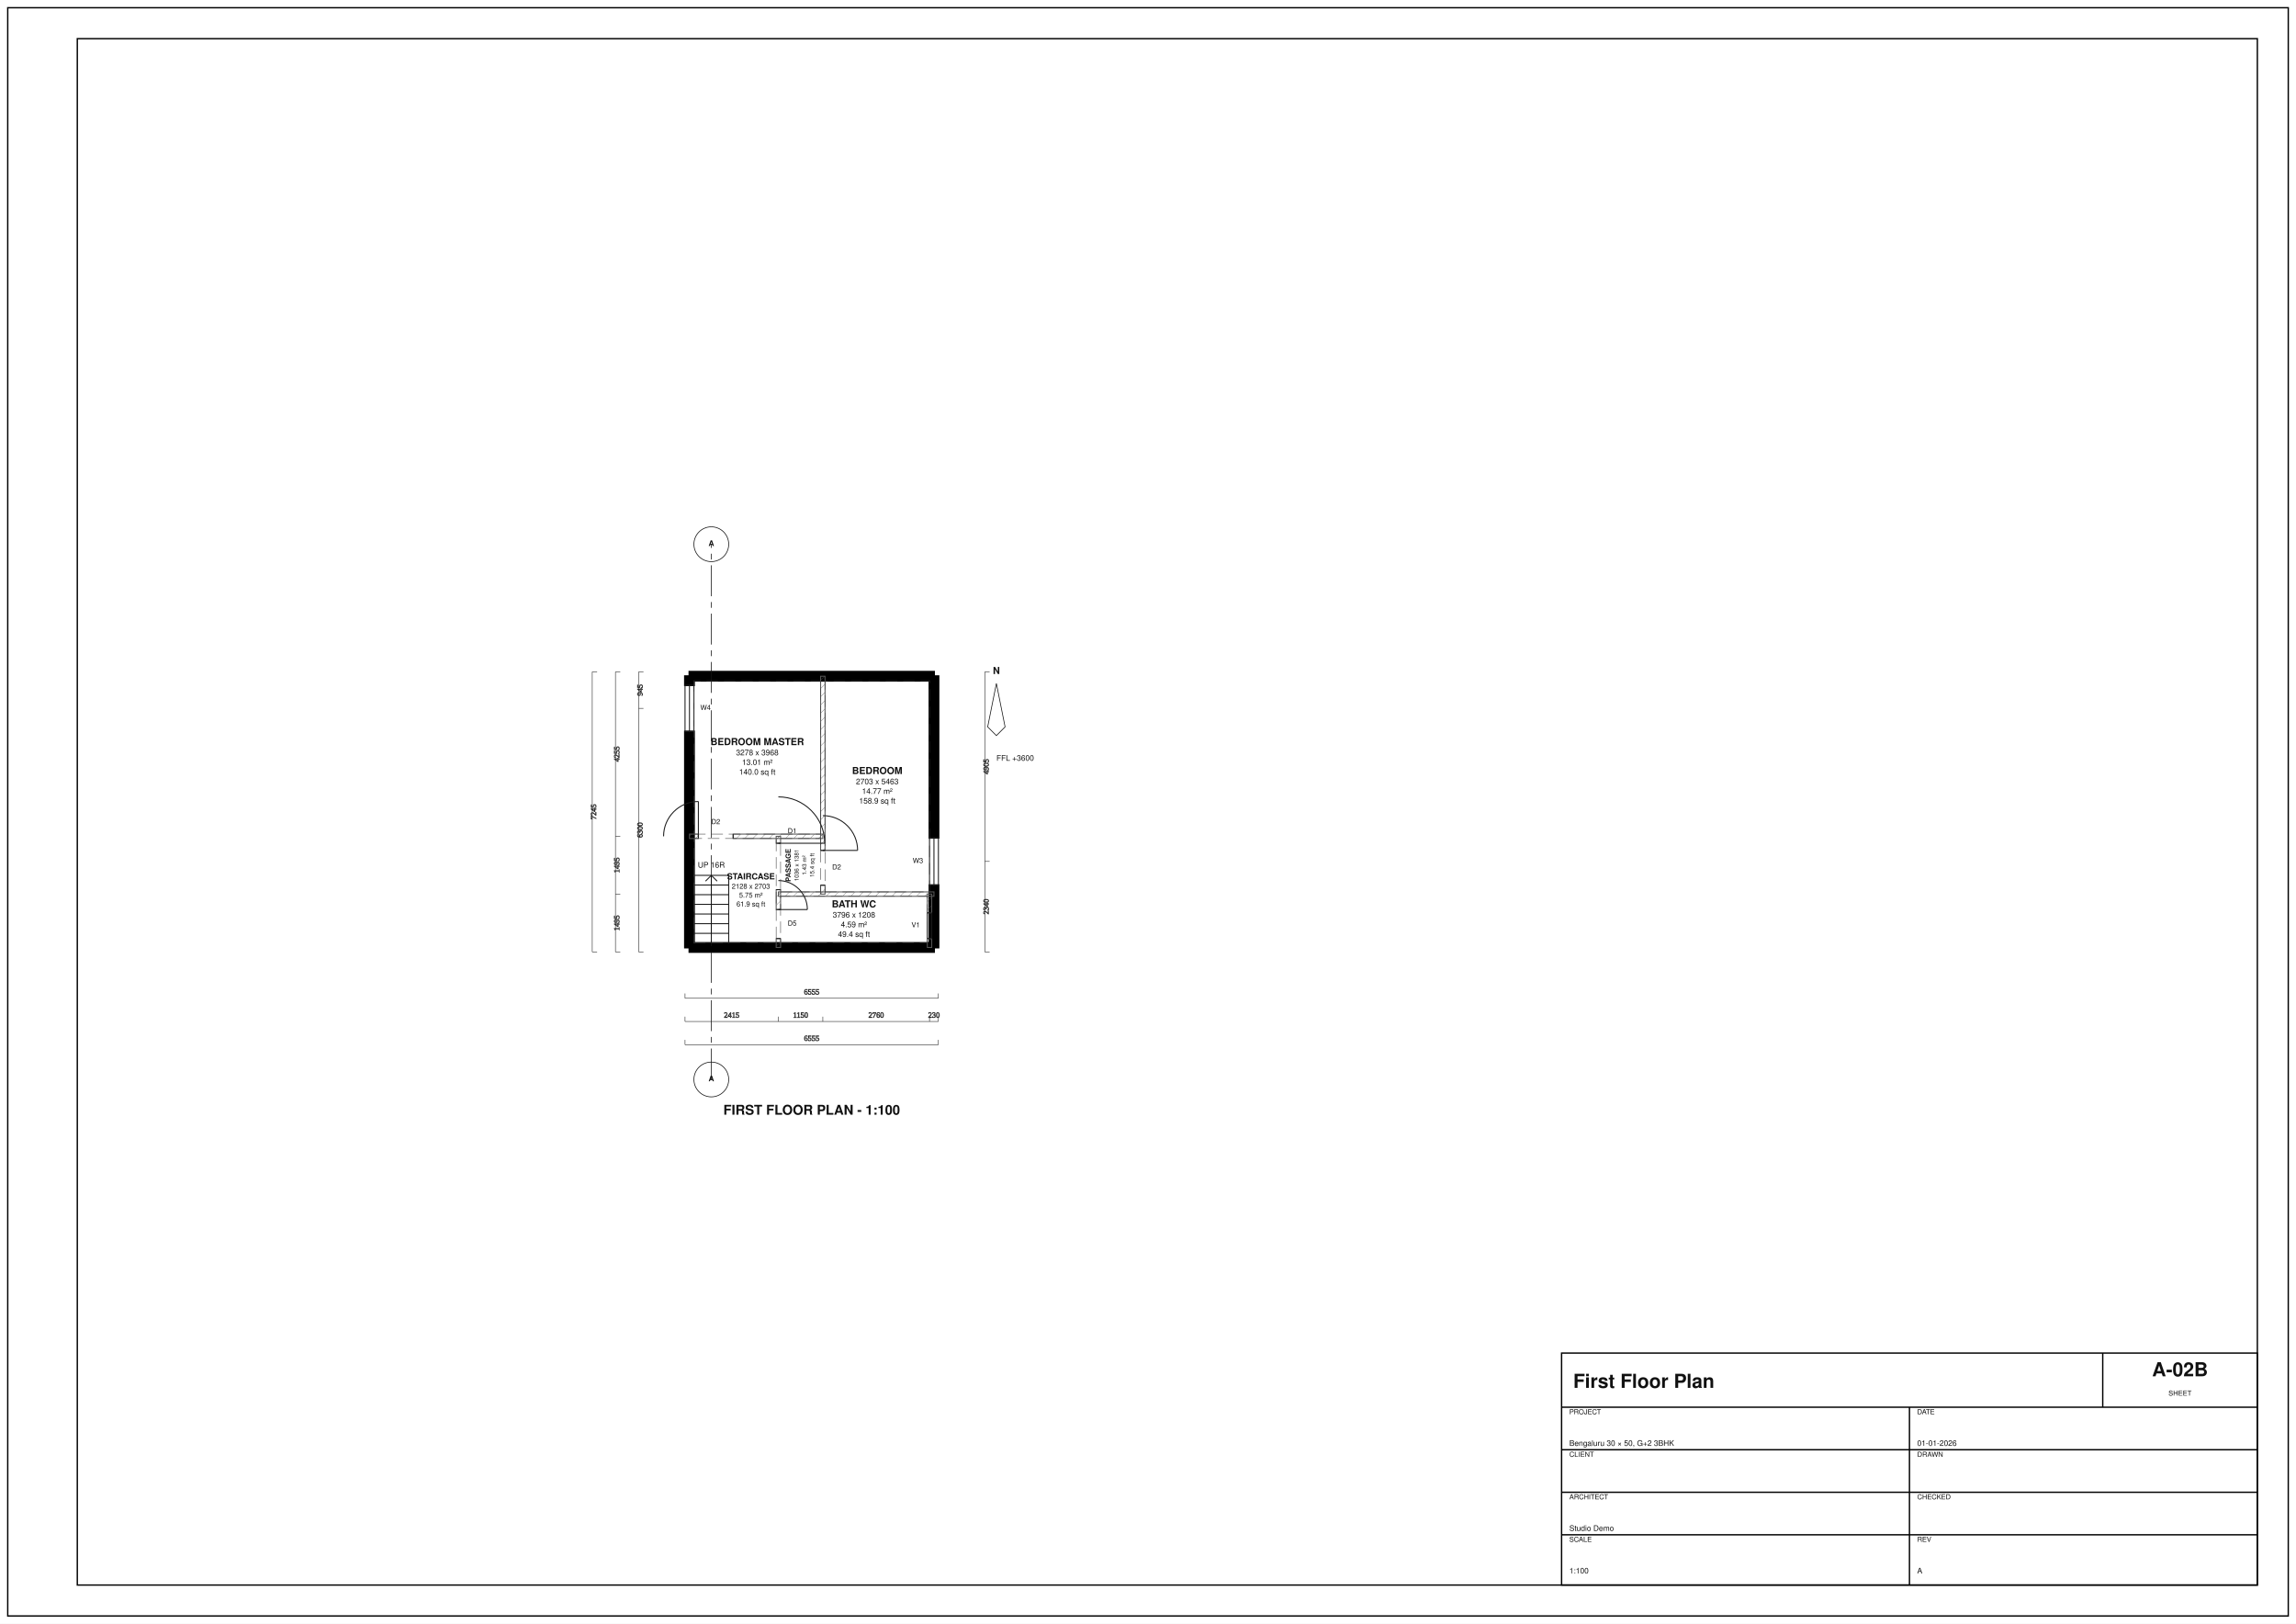
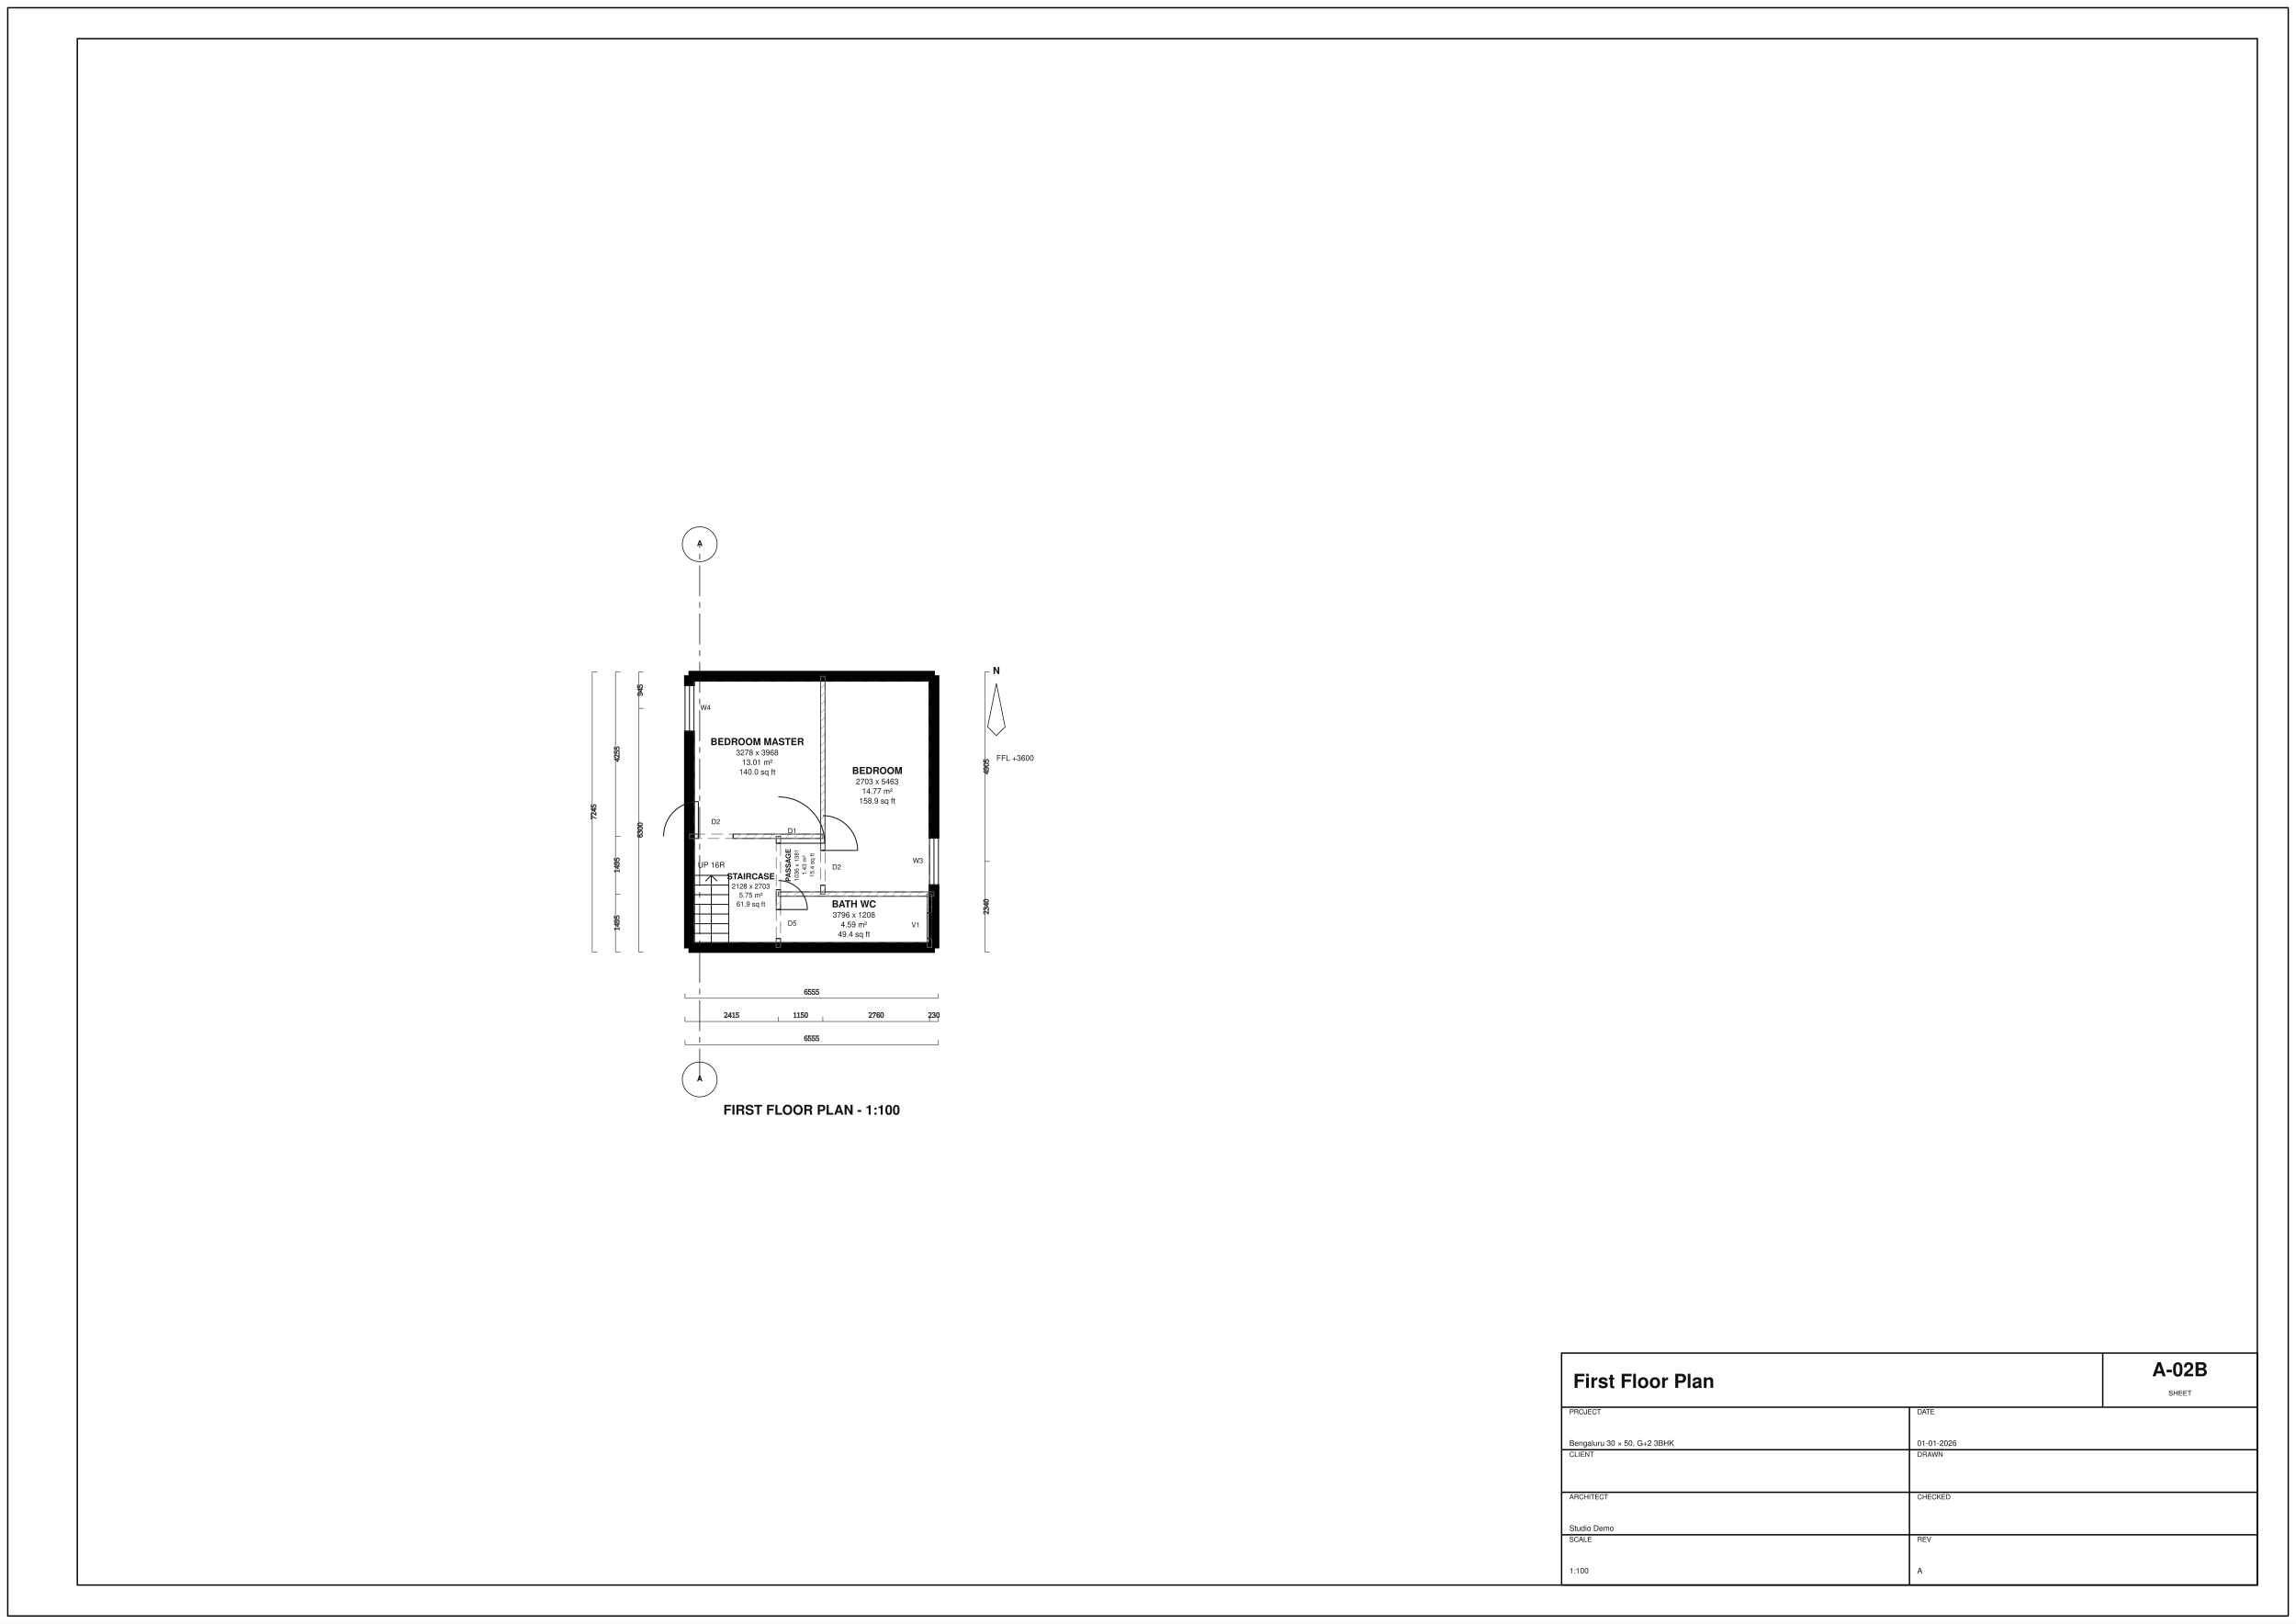
<svg xmlns="http://www.w3.org/2000/svg" width="594mm" height="420mm" viewBox="0 0 594 420" version="1.1">
  <rect x="0" y="0" width="594" height="420" fill="#ffffff" stroke="none" />
  <defs>
    <clipPath id="hc-35346cd0362ebb56" clip-rule="evenodd">
      <path d="M 200.805 245.075 L 200.805 242.775 L 201.945 242.775 L 201.945 245.075 Z" />
    </clipPath>
    <clipPath id="hc-36f7b682966344f7" clip-rule="evenodd">
      <path d="M 239.905 236.115 L 239.905 231.275 L 241.045 231.275 L 241.045 236.115 Z" />
    </clipPath>
    <clipPath id="hc-4ccb71d287068b71" clip-rule="evenodd">
      <path d="M 201.375 231.845 L 241.625 231.845 L 241.625 230.705 L 201.375 230.705 Z" />
    </clipPath>
    <clipPath id="hc-5635d851aa2d09d7" clip-rule="evenodd">
      <path d="M 212.305 231.275 L 212.305 228.975 L 213.445 228.975 L 213.445 231.275 Z" />
    </clipPath>
    <clipPath id="hc-5b8ef13beb394bd5" clip-rule="evenodd">
      <path d="M 200.805 235.275 L 200.805 230.125 L 201.945 230.125 L 201.945 235.275 Z" />
    </clipPath>
    <clipPath id="hc-6fbdcc2d92a61b8e" clip-rule="evenodd">
      <path d="M 189.675 216.895 L 212.875 216.895 L 212.875 215.755 L 189.675 215.755 Z" />
    </clipPath>
    <clipPath id="hc-7254b935781b174a" clip-rule="evenodd">
      <path d="M 200.805 218.125 L 200.805 216.325 L 201.945 216.325 L 201.945 218.125 Z" />
    </clipPath>
    <clipPath id="hc-ba9fc18f670664f7" clip-rule="evenodd">
      <path d="M 212.305 219.975 L 212.305 174.925 L 213.445 174.925 L 213.445 219.975 Z" />
    </clipPath>
    <clipPath id="hc-cdf4acc1852c7aeb" clip-rule="evenodd">
      <path d="M 178.375 216.895 L 180.675 216.895 L 180.675 215.755 L 178.375 215.755 Z" />
    </clipPath>
    <clipPath id="hc-cf4b400a5ebfae14" clip-rule="evenodd">
      <path d="M 239.905 245.075 L 239.905 242.775 L 241.045 242.775 L 241.045 245.075 Z" />
    </clipPath>
  </defs>
  <g id="g-frame">
    <g class="layer" data-layer="A-TEXT" stroke="#111111" stroke-width="0.180" fill="none" stroke-linecap="butt" stroke-linejoin="miter">
      <g font-family="Helvetica, Arial, sans-serif" fill="#111111" stroke="none">
        <text x="407.000" y="359.000" font-size="5.000" text-anchor="start" dominant-baseline="alphabetic" font-weight="600">First Floor Plan</text>
        <text x="564.000" y="356.000" font-size="5.000" text-anchor="middle" dominant-baseline="alphabetic" font-weight="600">A-02B</text>
        <text x="564.000" y="361.000" font-size="1.800" text-anchor="middle" dominant-baseline="alphabetic">SHEET</text>
        <text x="406.000" y="365.000" font-size="1.800" text-anchor="start" dominant-baseline="hanging">PROJECT</text>
        <text x="406.000" y="374.000" font-size="2.000" text-anchor="start" dominant-baseline="alphabetic">Bengaluru 30 × 50, G+2 3BHK</text>
        <text x="406.000" y="376.000" font-size="1.800" text-anchor="start" dominant-baseline="hanging">CLIENT</text>
        <text x="406.000" y="385.000" font-size="2.000" text-anchor="start" dominant-baseline="alphabetic" />
        <text x="406.000" y="387.000" font-size="1.800" text-anchor="start" dominant-baseline="hanging">ARCHITECT</text>
        <text x="406.000" y="396.000" font-size="2.000" text-anchor="start" dominant-baseline="alphabetic">Studio Demo</text>
        <text x="406.000" y="398.000" font-size="1.800" text-anchor="start" dominant-baseline="hanging">SCALE</text>
        <text x="406.000" y="407.000" font-size="2.000" text-anchor="start" dominant-baseline="alphabetic">1:100</text>
        <text x="496.000" y="365.000" font-size="1.800" text-anchor="start" dominant-baseline="hanging">DATE</text>
        <text x="496.000" y="374.000" font-size="2.000" text-anchor="start" dominant-baseline="alphabetic">01-01-2026</text>
        <text x="496.000" y="376.000" font-size="1.800" text-anchor="start" dominant-baseline="hanging">DRAWN</text>
        <text x="496.000" y="385.000" font-size="2.000" text-anchor="start" dominant-baseline="alphabetic" />
        <text x="496.000" y="387.000" font-size="1.800" text-anchor="start" dominant-baseline="hanging">CHECKED</text>
        <text x="496.000" y="396.000" font-size="2.000" text-anchor="start" dominant-baseline="alphabetic" />
        <text x="496.000" y="398.000" font-size="1.800" text-anchor="start" dominant-baseline="hanging">REV</text>
        <text x="496.000" y="407.000" font-size="2.000" text-anchor="start" dominant-baseline="alphabetic">A</text>
      </g>
    </g>
    <g class="layer" data-layer="A-TITL" stroke="#000000" stroke-width="0.350" fill="none" stroke-linecap="butt" stroke-linejoin="miter">
      <polygon points="2.000,2.000 592.000,2.000 592.000,418.000 2.000,418.000" fill="none" />
      <polygon points="20.000,10.000 584.000,10.000 584.000,410.000 20.000,410.000" fill="none" />
      <polygon points="404.000,350.000 584.000,350.000 584.000,410.000 404.000,410.000" fill="none" />
      <line x1="404.000" y1="364.000" x2="584.000" y2="364.000" />
      <line x1="544.000" y1="350.000" x2="544.000" y2="364.000" />
      <line x1="494.000" y1="364.000" x2="494.000" y2="410.000" />
      <line x1="404.000" y1="375.000" x2="494.000" y2="375.000" />
      <line x1="404.000" y1="386.000" x2="494.000" y2="386.000" />
      <line x1="404.000" y1="397.000" x2="494.000" y2="397.000" />
      <line x1="494.000" y1="375.000" x2="584.000" y2="375.000" />
      <line x1="494.000" y1="386.000" x2="584.000" y2="386.000" />
      <line x1="494.000" y1="397.000" x2="584.000" y2="397.000" />
    </g>
  </g>
  <g id="g-plan-storey_01M1KF7AZPCKKT9WSYWEBP22SW">
    <g class="layer" data-layer="A-WALL" stroke="#000000" stroke-width="0.500" fill="none" stroke-linecap="butt" stroke-linejoin="miter">
      <path d="M 178.375 246.225 L 241.625 246.225 L 241.625 243.925 L 178.375 243.925 Z" fill="#000000" fill-rule="evenodd" stroke="none" />
      <polygon points="178.375,246.225 241.625,246.225 241.625,243.925 178.375,243.925" fill="none" />
      <path d="M 177.225 245.075 L 177.225 189.225 L 179.525 189.225 L 179.525 245.075 Z" fill="#000000" fill-rule="evenodd" stroke="none" />
      <polygon points="177.225,245.075 177.225,189.225 179.525,189.225 179.525,245.075" fill="none" />
      <path d="M 177.225 177.225 L 177.225 174.925 L 179.525 174.925 L 179.525 177.225 Z" fill="#000000" fill-rule="evenodd" stroke="none" />
      <polygon points="177.225,177.225 177.225,174.925 179.525,174.925 179.525,177.225" fill="none" />
      <path d="M 178.375 176.075 L 241.625 176.075 L 241.625 173.775 L 178.375 173.775 Z" fill="#000000" fill-rule="evenodd" stroke="none" />
      <polygon points="178.375,176.075 241.625,176.075 241.625,173.775 178.375,173.775" fill="none" />
      <path d="M 240.475 245.075 L 240.475 228.975 L 242.775 228.975 L 242.775 245.075 Z" fill="#000000" fill-rule="evenodd" stroke="none" />
      <polygon points="240.475,245.075 240.475,228.975 242.775,228.975 242.775,245.075" fill="none" />
      <path d="M 240.475 216.675 L 240.475 174.925 L 242.775 174.925 L 242.775 216.675 Z" fill="#000000" fill-rule="evenodd" stroke="none" />
      <polygon points="240.475,216.675 240.475,174.925 242.775,174.925 242.775,216.675" fill="none" />
    </g>
    <g class="layer" data-layer="A-WALL-PART" stroke="#555555" stroke-width="0.250" fill="none" stroke-linecap="butt" stroke-linejoin="miter">
      <g clip-path="url(#hc-4ccb71d287068b71)">
        <path d="M 222.395 252.865 L 243.095 232.175 M 221.335 251.805 L 242.035 231.115 M 220.275 250.745 L 240.975 230.055 M 219.215 249.685 L 239.915 228.995 M 218.155 248.625 L 238.855 227.935 M 217.095 247.565 L 237.795 226.875 M 216.035 246.505 L 236.735 225.815 M 214.975 245.445 L 235.675 224.755 M 213.915 244.385 L 234.605 223.685 M 212.855 243.325 L 233.545 222.625 M 211.795 242.265 L 232.485 221.565 M 210.735 241.205 L 231.425 220.505 M 209.675 240.145 L 230.365 219.445 M 208.615 239.085 L 229.305 218.385 M 207.555 238.025 L 228.245 217.325 M 206.495 236.965 L 227.185 216.265 M 205.425 235.895 L 226.125 215.205 M 204.365 234.835 L 225.065 214.145 M 203.305 233.775 L 224.005 213.085 M 202.245 232.715 L 222.945 212.025 M 201.185 231.655 L 221.885 210.965 M 200.125 230.595 L 220.825 209.905" stroke="#555555" stroke-width="0.080" fill="none" />
      </g>
      <polygon points="201.375,231.845 241.625,231.845 241.625,230.705 201.375,230.705" fill="none" />
      <g clip-path="url(#hc-35346cd0362ebb56)">
        <path d="M 201.715 245.985 L 203.435 244.265 M 200.655 244.925 L 202.375 243.205 M 199.595 243.865 L 201.315 242.145" stroke="#555555" stroke-width="0.080" fill="none" />
      </g>
      <polygon points="200.805,245.075 200.805,242.775 201.945,242.775 201.945,245.075" fill="none" />
      <g clip-path="url(#hc-5b8ef13beb394bd5)">
        <path d="M 202.365 236.835 L 205.515 233.695 M 201.305 235.775 L 204.455 232.635 M 200.245 234.715 L 203.395 231.575 M 199.185 233.655 L 202.335 230.515 M 198.125 232.595 L 201.275 229.455" stroke="#555555" stroke-width="0.080" fill="none" />
      </g>
      <polygon points="200.805,235.275 200.805,230.125 201.945,230.125 201.945,235.275" fill="none" />
      <g clip-path="url(#hc-7254b935781b174a)">
        <path d="M 201.395 218.715 L 202.865 217.245 M 200.335 217.655 L 201.805 216.185 M 199.275 216.595 L 200.745 215.125" stroke="#555555" stroke-width="0.080" fill="none" />
      </g>
      <polygon points="200.805,218.125 200.805,216.325 201.945,216.325 201.945,218.125" fill="none" />
      <g clip-path="url(#hc-cdf4acc1852c7aeb)">
        <path d="M 180.195 218.715 L 181.915 216.995 M 179.135 217.655 L 180.855 215.935 M 178.065 216.585 L 179.785 214.865 M 177.005 215.525 L 178.725 213.805" stroke="#555555" stroke-width="0.080" fill="none" />
      </g>
      <polygon points="178.375,216.895 180.675,216.895 180.675,215.755 178.375,215.755" fill="none" />
      <g clip-path="url(#hc-6fbdcc2d92a61b8e)">
        <path d="M 201.755 228.975 L 213.925 216.805 M 200.695 227.915 L 212.865 215.745 M 199.625 226.845 L 211.795 214.675 M 198.565 225.785 L 210.735 213.615 M 197.505 224.725 L 209.675 212.555 M 196.445 223.665 L 208.615 211.495 M 195.385 222.605 L 207.555 210.435 M 194.325 221.545 L 206.495 209.375 M 193.265 220.485 L 205.435 208.315 M 192.205 219.425 L 204.375 207.255 M 191.145 218.365 L 203.315 206.195 M 190.085 217.305 L 202.255 205.135 M 189.025 216.245 L 201.195 204.075" stroke="#555555" stroke-width="0.080" fill="none" />
      </g>
      <polygon points="189.675,216.895 212.875,216.895 212.875,215.755 189.675,215.755" fill="none" />
      <g clip-path="url(#hc-5635d851aa2d09d7)">
        <path d="M 213.305 232.275 L 215.025 230.555 M 212.245 231.215 L 213.965 229.485 M 211.175 230.145 L 212.895 228.425 M 210.115 229.085 L 211.835 227.365" stroke="#555555" stroke-width="0.080" fill="none" />
      </g>
      <polygon points="212.305,231.275 212.305,228.975 213.445,228.975 213.445,231.275" fill="none" />
      <g clip-path="url(#hc-ba9fc18f670664f7)">
        <path d="M 213.645 221.315 L 236.745 198.225 M 212.585 220.255 L 235.685 197.165 M 211.525 219.195 L 234.625 196.105 M 210.465 218.135 L 233.565 195.045 M 209.405 217.075 L 232.495 193.975 M 208.345 216.015 L 231.435 192.915 M 207.285 214.955 L 230.375 191.855 M 206.225 213.895 L 229.315 190.795 M 205.165 212.835 L 228.255 189.735 M 204.105 211.775 L 227.195 188.675 M 203.045 210.715 L 226.135 187.615 M 201.985 209.655 L 225.075 186.555 M 200.915 208.585 L 224.015 185.495 M 199.855 207.525 L 222.955 184.435 M 198.795 206.465 L 221.895 183.375 M 197.735 205.405 L 220.835 182.315 M 196.675 204.345 L 219.775 181.255 M 195.615 203.285 L 218.715 180.195 M 194.555 202.225 L 217.655 179.135 M 193.495 201.165 L 216.585 178.065 M 192.435 200.105 L 215.525 177.005 M 191.375 199.045 L 214.465 175.945 M 190.315 197.985 L 213.405 174.885 M 189.255 196.925 L 212.345 173.825" stroke="#555555" stroke-width="0.080" fill="none" />
      </g>
      <polygon points="212.305,219.975 212.305,174.925 213.445,174.925 213.445,219.975" fill="none" />
      <g clip-path="url(#hc-cf4b400a5ebfae14)">
        <path d="M 241.415 246.585 L 243.135 244.865 M 240.355 245.525 L 242.075 243.805 M 239.295 244.465 L 241.015 242.745 M 238.235 243.405 L 239.955 241.685" stroke="#555555" stroke-width="0.080" fill="none" />
      </g>
      <polygon points="239.905,245.075 239.905,242.775 241.045,242.775 241.045,245.075" fill="none" />
      <g clip-path="url(#hc-36f7b682966344f7)">
        <path d="M 240.595 236.805 L 243.585 233.815 M 239.525 235.735 L 242.515 232.745 M 238.465 234.675 L 241.455 231.685 M 237.405 233.615 L 240.395 230.625" stroke="#555555" stroke-width="0.080" fill="none" />
      </g>
      <polygon points="239.905,236.115 239.905,231.275 241.045,231.275 241.045,236.115" fill="none" />
    </g>
    <g class="layer" data-layer="A-DOOR" stroke="#1a1a1a" stroke-width="0.250" fill="none" stroke-linecap="butt" stroke-linejoin="miter">
      <line x1="201.375" y1="235.275" x2="208.875" y2="235.275" />
      <path d="M 208.875 235.275 A 7.500 7.500 0 0 0 201.375 227.775" fill="none" />
      <line x1="200.805" y1="242.775" x2="201.945" y2="242.775" />
      <line x1="200.805" y1="235.275" x2="201.945" y2="235.275" />
      <line x1="201.375" y1="218.125" x2="213.375" y2="218.125" />
      <path d="M 213.375 218.125 A 12.000 12.000 0 0 0 201.375 206.125" fill="none" />
      <line x1="200.805" y1="230.125" x2="201.945" y2="230.125" />
      <line x1="200.805" y1="218.125" x2="201.945" y2="218.125" />
      <line x1="180.675" y1="216.325" x2="180.675" y2="207.325" />
      <path d="M 180.675 207.325 A 9.000 9.000 0 0 0 171.675 216.325" fill="none" />
      <line x1="180.675" y1="216.895" x2="180.675" y2="215.755" />
      <line x1="189.675" y1="216.895" x2="189.675" y2="215.755" />
      <line x1="212.875" y1="219.975" x2="221.875" y2="219.975" />
      <path d="M 221.875 219.975 A 9.000 9.000 0 0 0 212.875 210.975" fill="none" />
      <line x1="212.305" y1="228.975" x2="213.445" y2="228.975" />
      <line x1="212.305" y1="219.975" x2="213.445" y2="219.975" />
    </g>
    <g class="layer" data-layer="A-WIND" stroke="#1a1a1a" stroke-width="0.250" fill="none" stroke-linecap="butt" stroke-linejoin="miter">
      <line x1="177.225" y1="189.225" x2="177.225" y2="177.225" />
      <line x1="178.375" y1="189.225" x2="178.375" y2="177.225" />
      <line x1="179.525" y1="189.225" x2="179.525" y2="177.225" />
      <line x1="177.225" y1="189.225" x2="179.525" y2="189.225" />
      <line x1="177.225" y1="177.225" x2="179.525" y2="177.225" />
      <line x1="240.475" y1="228.975" x2="240.475" y2="216.675" />
      <line x1="241.625" y1="228.975" x2="241.625" y2="216.675" />
      <line x1="242.775" y1="228.975" x2="242.775" y2="216.675" />
      <line x1="240.475" y1="228.975" x2="242.775" y2="228.975" />
      <line x1="240.475" y1="216.675" x2="242.775" y2="216.675" />
      <line x1="239.905" y1="242.775" x2="239.905" y2="236.115" />
      <line x1="240.475" y1="242.775" x2="240.475" y2="236.115" />
      <line x1="241.045" y1="242.775" x2="241.045" y2="236.115" />
      <line x1="239.905" y1="242.775" x2="241.045" y2="242.775" />
      <line x1="239.905" y1="236.115" x2="241.045" y2="236.115" />
    </g>
    <g class="layer" data-layer="A-STAIR" stroke="#1a1a1a" stroke-width="0.250" fill="none" stroke-linecap="butt" stroke-linejoin="miter">
      <polygon points="179.525,243.925 188.525,243.925 188.525,226.425 179.525,226.425" fill="none" />
      <line x1="179.525" y1="241.425" x2="188.525" y2="241.425" />
      <line x1="179.525" y1="238.925" x2="188.525" y2="238.925" />
      <line x1="179.525" y1="236.425" x2="188.525" y2="236.425" />
      <line x1="179.525" y1="233.925" x2="188.525" y2="233.925" />
      <line x1="179.525" y1="231.425" x2="188.525" y2="231.425" />
      <line x1="179.525" y1="228.925" x2="188.525" y2="228.925" />
      <line x1="184.025" y1="243.925" x2="184.025" y2="226.425" />
      <line x1="184.025" y1="226.425" x2="182.525" y2="227.925" />
      <line x1="184.025" y1="226.425" x2="185.525" y2="227.925" />
    </g>
    <g class="layer" data-layer="A-DIM" stroke="#1a1a1a" stroke-width="0.130" fill="none" stroke-linecap="butt" stroke-linejoin="miter">
      <line x1="177.225" y1="270.225" x2="242.775" y2="270.225" />
      <line x1="177.225" y1="270.225" x2="177.225" y2="268.975" />
      <line x1="242.775" y1="270.225" x2="242.775" y2="268.975" />
      <text x="209.995" y="269.225" font-size="2.000" text-anchor="middle" dominant-baseline="alphabetic">6555</text>
      <line x1="177.225" y1="264.225" x2="242.775" y2="264.225" />
      <line x1="177.225" y1="264.225" x2="177.225" y2="262.975" />
      <line x1="201.375" y1="264.225" x2="201.375" y2="262.975" />
      <line x1="212.875" y1="264.225" x2="212.875" y2="262.975" />
      <line x1="240.475" y1="264.225" x2="240.475" y2="262.975" />
      <line x1="242.775" y1="264.225" x2="242.775" y2="262.975" />
      <text x="189.295" y="263.225" font-size="2.000" text-anchor="middle" dominant-baseline="alphabetic">2415</text>
      <text x="207.125" y="263.225" font-size="2.000" text-anchor="middle" dominant-baseline="alphabetic">1150</text>
      <text x="226.675" y="263.225" font-size="2.000" text-anchor="middle" dominant-baseline="alphabetic">2760</text>
      <text x="241.625" y="263.225" font-size="2.000" text-anchor="middle" dominant-baseline="alphabetic">230</text>
      <line x1="177.225" y1="258.225" x2="242.775" y2="258.225" />
      <line x1="177.225" y1="258.225" x2="177.225" y2="256.975" />
      <line x1="242.775" y1="258.225" x2="242.775" y2="256.975" />
      <text x="209.995" y="257.225" font-size="2.000" text-anchor="middle" dominant-baseline="alphabetic">6555</text>
      <line x1="153.225" y1="246.225" x2="153.225" y2="173.775" />
      <line x1="153.225" y1="246.225" x2="154.475" y2="246.225" />
      <line x1="153.225" y1="173.775" x2="154.475" y2="173.775" />
      <text x="154.225" y="210.005" font-size="2.000" text-anchor="middle" dominant-baseline="alphabetic" transform="rotate(-90 154.225 210.005)">7245</text>
      <line x1="159.225" y1="246.225" x2="159.225" y2="173.775" />
      <line x1="159.225" y1="246.225" x2="160.475" y2="246.225" />
      <line x1="159.225" y1="231.275" x2="160.475" y2="231.275" />
      <line x1="159.225" y1="216.325" x2="160.475" y2="216.325" />
      <line x1="159.225" y1="173.775" x2="160.475" y2="173.775" />
      <text x="160.225" y="238.755" font-size="2.000" text-anchor="middle" dominant-baseline="alphabetic" transform="rotate(-90 160.225 238.755)">1495</text>
      <text x="160.225" y="223.805" font-size="2.000" text-anchor="middle" dominant-baseline="alphabetic" transform="rotate(-90 160.225 223.805)">1495</text>
      <text x="160.225" y="195.055" font-size="2.000" text-anchor="middle" dominant-baseline="alphabetic" transform="rotate(-90 160.225 195.055)">4255</text>
      <line x1="165.225" y1="246.225" x2="165.225" y2="173.775" />
      <line x1="165.225" y1="246.225" x2="166.475" y2="246.225" />
      <line x1="165.225" y1="183.225" x2="166.475" y2="183.225" />
      <line x1="165.225" y1="173.775" x2="166.475" y2="173.775" />
      <text x="166.225" y="214.725" font-size="2.000" text-anchor="middle" dominant-baseline="alphabetic" transform="rotate(-90 166.225 214.725)">6300</text>
      <text x="166.225" y="178.505" font-size="2.000" text-anchor="middle" dominant-baseline="alphabetic" transform="rotate(-90 166.225 178.505)">945</text>
      <line x1="254.775" y1="246.225" x2="254.775" y2="173.775" />
      <line x1="254.775" y1="246.225" x2="256.025" y2="246.225" />
      <line x1="254.775" y1="222.825" x2="256.025" y2="222.825" />
      <line x1="254.775" y1="173.775" x2="256.025" y2="173.775" />
      <text x="255.775" y="234.525" font-size="2.000" text-anchor="middle" dominant-baseline="alphabetic" transform="rotate(-90 255.775 234.525)">2340</text>
      <text x="255.775" y="198.305" font-size="2.000" text-anchor="middle" dominant-baseline="alphabetic" transform="rotate(-90 255.775 198.305)">4905</text>
    </g>
    <g class="layer" data-layer="A-TEXT" stroke="#111111" stroke-width="0.180" fill="none" stroke-linecap="butt" stroke-linejoin="miter">
      <polygon points="257.775,176.775 255.525,188.025 257.775,190.275 260.025,188.025" fill="none" />
-       <line x1="184.025" y1="279.225" x2="184.025" y2="140.775" stroke-dasharray="8.000 1.500 1.500 1.500" />
-       <circle cx="184.025" cy="279.225" r="4.500" fill="none" />
-       <circle cx="184.025" cy="140.775" r="4.500" fill="none" />
+       <line x1="181.025" y1="279.225" x2="181.025" y2="140.775" stroke-dasharray="8.000 1.500 1.500 1.500" />
+       <circle cx="181.025" cy="279.225" r="4.500" fill="none" />
+       <circle cx="181.025" cy="140.775" r="4.500" fill="none" />
      <g font-family="Helvetica, Arial, sans-serif" fill="#111111" stroke="none">
        <text x="184.025" y="224.425" font-size="2.000" text-anchor="middle" dominant-baseline="alphabetic">UP 16R</text>
        <text x="194.265" y="226.965" font-size="2.200" text-anchor="middle" dominant-baseline="central" font-weight="600">STAIRCASE</text>
        <text x="194.265" y="229.465" font-size="1.800" text-anchor="middle" dominant-baseline="central">2128 x 2703</text>
        <text x="194.265" y="231.765" font-size="1.800" text-anchor="middle" dominant-baseline="central">5.75 m²</text>
        <text x="194.265" y="234.065" font-size="1.800" text-anchor="middle" dominant-baseline="central">61.9 sq ft</text>
        <text x="226.955" y="199.645" font-size="2.500" text-anchor="middle" dominant-baseline="central" font-weight="600">BEDROOM</text>
        <text x="226.955" y="202.395" font-size="2.000" text-anchor="middle" dominant-baseline="central">2703 x 5463</text>
        <text x="226.955" y="204.895" font-size="2.000" text-anchor="middle" dominant-baseline="central">14.77 m²</text>
        <text x="226.955" y="207.395" font-size="2.000" text-anchor="middle" dominant-baseline="central">158.9 sq ft</text>
        <text x="204.125" y="223.805" font-size="1.800" text-anchor="middle" dominant-baseline="central" font-weight="600" transform="rotate(-90 204.125 223.805)">PASSAGE</text>
        <text x="206.275" y="223.805" font-size="1.500" text-anchor="middle" dominant-baseline="central" transform="rotate(-90 206.275 223.805)">1036 x 1381</text>
        <text x="208.275" y="223.805" font-size="1.500" text-anchor="middle" dominant-baseline="central" transform="rotate(-90 208.275 223.805)">1.43 m²</text>
        <text x="210.275" y="223.805" font-size="1.500" text-anchor="middle" dominant-baseline="central" transform="rotate(-90 210.275 223.805)">15.4 sq ft</text>
        <text x="220.925" y="234.135" font-size="2.500" text-anchor="middle" dominant-baseline="central" font-weight="600">BATH WC</text>
        <text x="220.925" y="236.885" font-size="2.000" text-anchor="middle" dominant-baseline="central">3796 x 1208</text>
        <text x="220.925" y="239.385" font-size="2.000" text-anchor="middle" dominant-baseline="central">4.59 m²</text>
        <text x="220.925" y="241.885" font-size="2.000" text-anchor="middle" dominant-baseline="central">49.4 sq ft</text>
        <text x="195.915" y="192.165" font-size="2.500" text-anchor="middle" dominant-baseline="central" font-weight="600">BEDROOM MASTER</text>
        <text x="195.915" y="194.915" font-size="2.000" text-anchor="middle" dominant-baseline="central">3278 x 3968</text>
        <text x="195.915" y="197.415" font-size="2.000" text-anchor="middle" dominant-baseline="central">13.01 m²</text>
        <text x="195.915" y="199.915" font-size="2.000" text-anchor="middle" dominant-baseline="central">140.0 sq ft</text>
        <text x="182.525" y="183.225" font-size="1.800" text-anchor="middle" dominant-baseline="central">W4</text>
        <text x="204.945" y="239.025" font-size="1.800" text-anchor="middle" dominant-baseline="central">D5</text>
        <text x="204.945" y="215.125" font-size="1.800" text-anchor="middle" dominant-baseline="central">D1</text>
        <text x="185.175" y="212.755" font-size="1.800" text-anchor="middle" dominant-baseline="central">D2</text>
        <text x="237.475" y="222.825" font-size="1.800" text-anchor="middle" dominant-baseline="central">W3</text>
        <text x="216.445" y="224.475" font-size="1.800" text-anchor="middle" dominant-baseline="central">D2</text>
        <text x="236.905" y="239.445" font-size="1.800" text-anchor="middle" dominant-baseline="central">V1</text>
        <text x="257.775" y="196.775" font-size="2.000" text-anchor="start" dominant-baseline="alphabetic">FFL +3600</text>
        <text x="257.775" y="173.775" font-size="2.500" text-anchor="middle" dominant-baseline="central" font-weight="600">N</text>
-         <text x="184.025" y="279.225" font-size="2.000" text-anchor="middle" dominant-baseline="central" font-weight="600">A</text>
-         <text x="184.025" y="140.775" font-size="2.000" text-anchor="middle" dominant-baseline="central" font-weight="600">A</text>
+         <text x="181.025" y="279.225" font-size="2.000" text-anchor="middle" dominant-baseline="central" font-weight="600">A</text>
+         <text x="181.025" y="140.775" font-size="2.000" text-anchor="middle" dominant-baseline="central" font-weight="600">A</text>
      </g>
    </g>
    <g class="layer" data-layer="A-AREA" stroke="#3a3a3a" stroke-width="0.130" fill="none" stroke-linecap="butt" stroke-linejoin="miter">
      <polygon points="179.525,243.925 200.805,243.925 200.805,216.895 179.525,216.895" fill="none" stroke-dasharray="3.000 1.500" />
      <polygon points="213.445,230.705 240.475,230.705 240.475,176.075 213.445,176.075" fill="none" stroke-dasharray="3.000 1.500" />
      <polygon points="201.945,230.705 212.305,230.705 212.305,216.895 201.945,216.895" fill="none" stroke-dasharray="3.000 1.500" />
      <polygon points="201.945,243.925 239.905,243.925 239.905,231.845 201.945,231.845" fill="none" stroke-dasharray="3.000 1.500" />
      <polygon points="179.525,215.755 212.305,215.755 212.305,176.075 179.525,176.075" fill="none" stroke-dasharray="3.000 1.500" />
    </g>
  </g>
  <g id="g-plan-storey_01M1KF7AZPCKKT9WSYWEBP22SW-label">
    <g class="layer" data-layer="A-TEXT" stroke="#111111" stroke-width="0.180" fill="none" stroke-linecap="butt" stroke-linejoin="miter">
      <g font-family="Helvetica, Arial, sans-serif" fill="#111111" stroke="none">
        <text x="209.995" y="286.725" font-size="3.500" text-anchor="middle" dominant-baseline="hanging" font-weight="600">FIRST FLOOR PLAN - 1:100</text>
      </g>
    </g>
  </g>
</svg>
